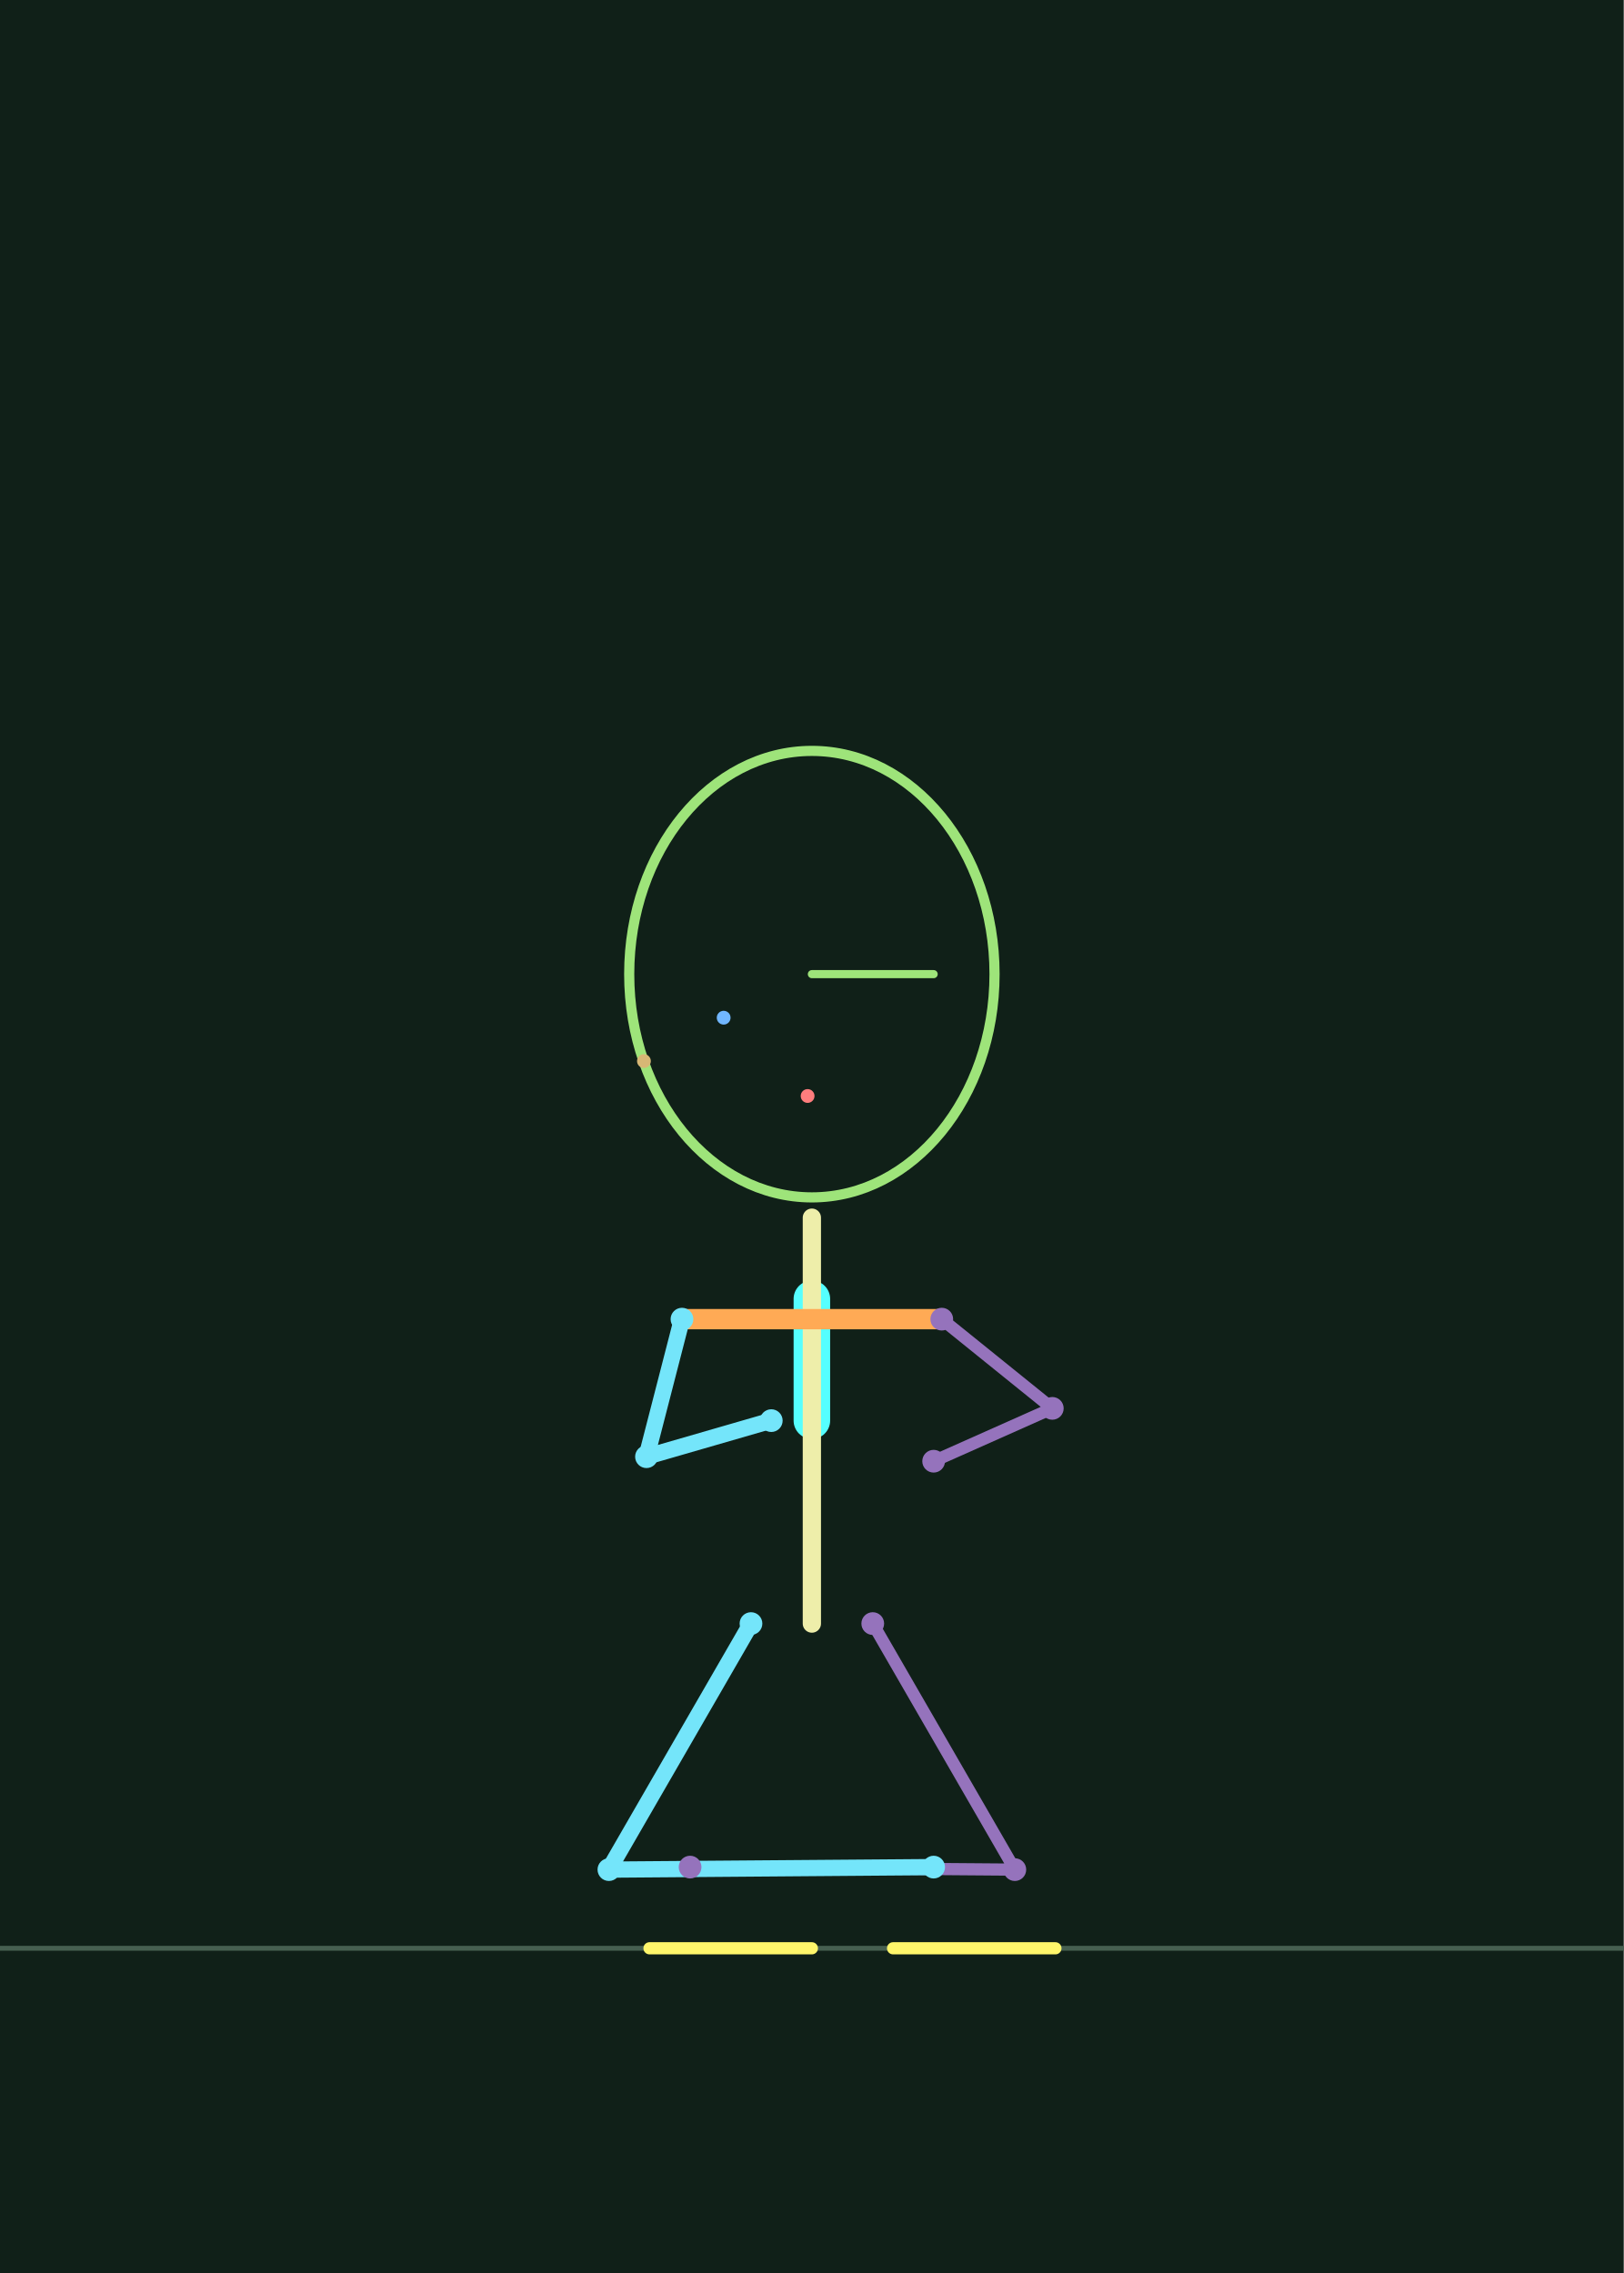
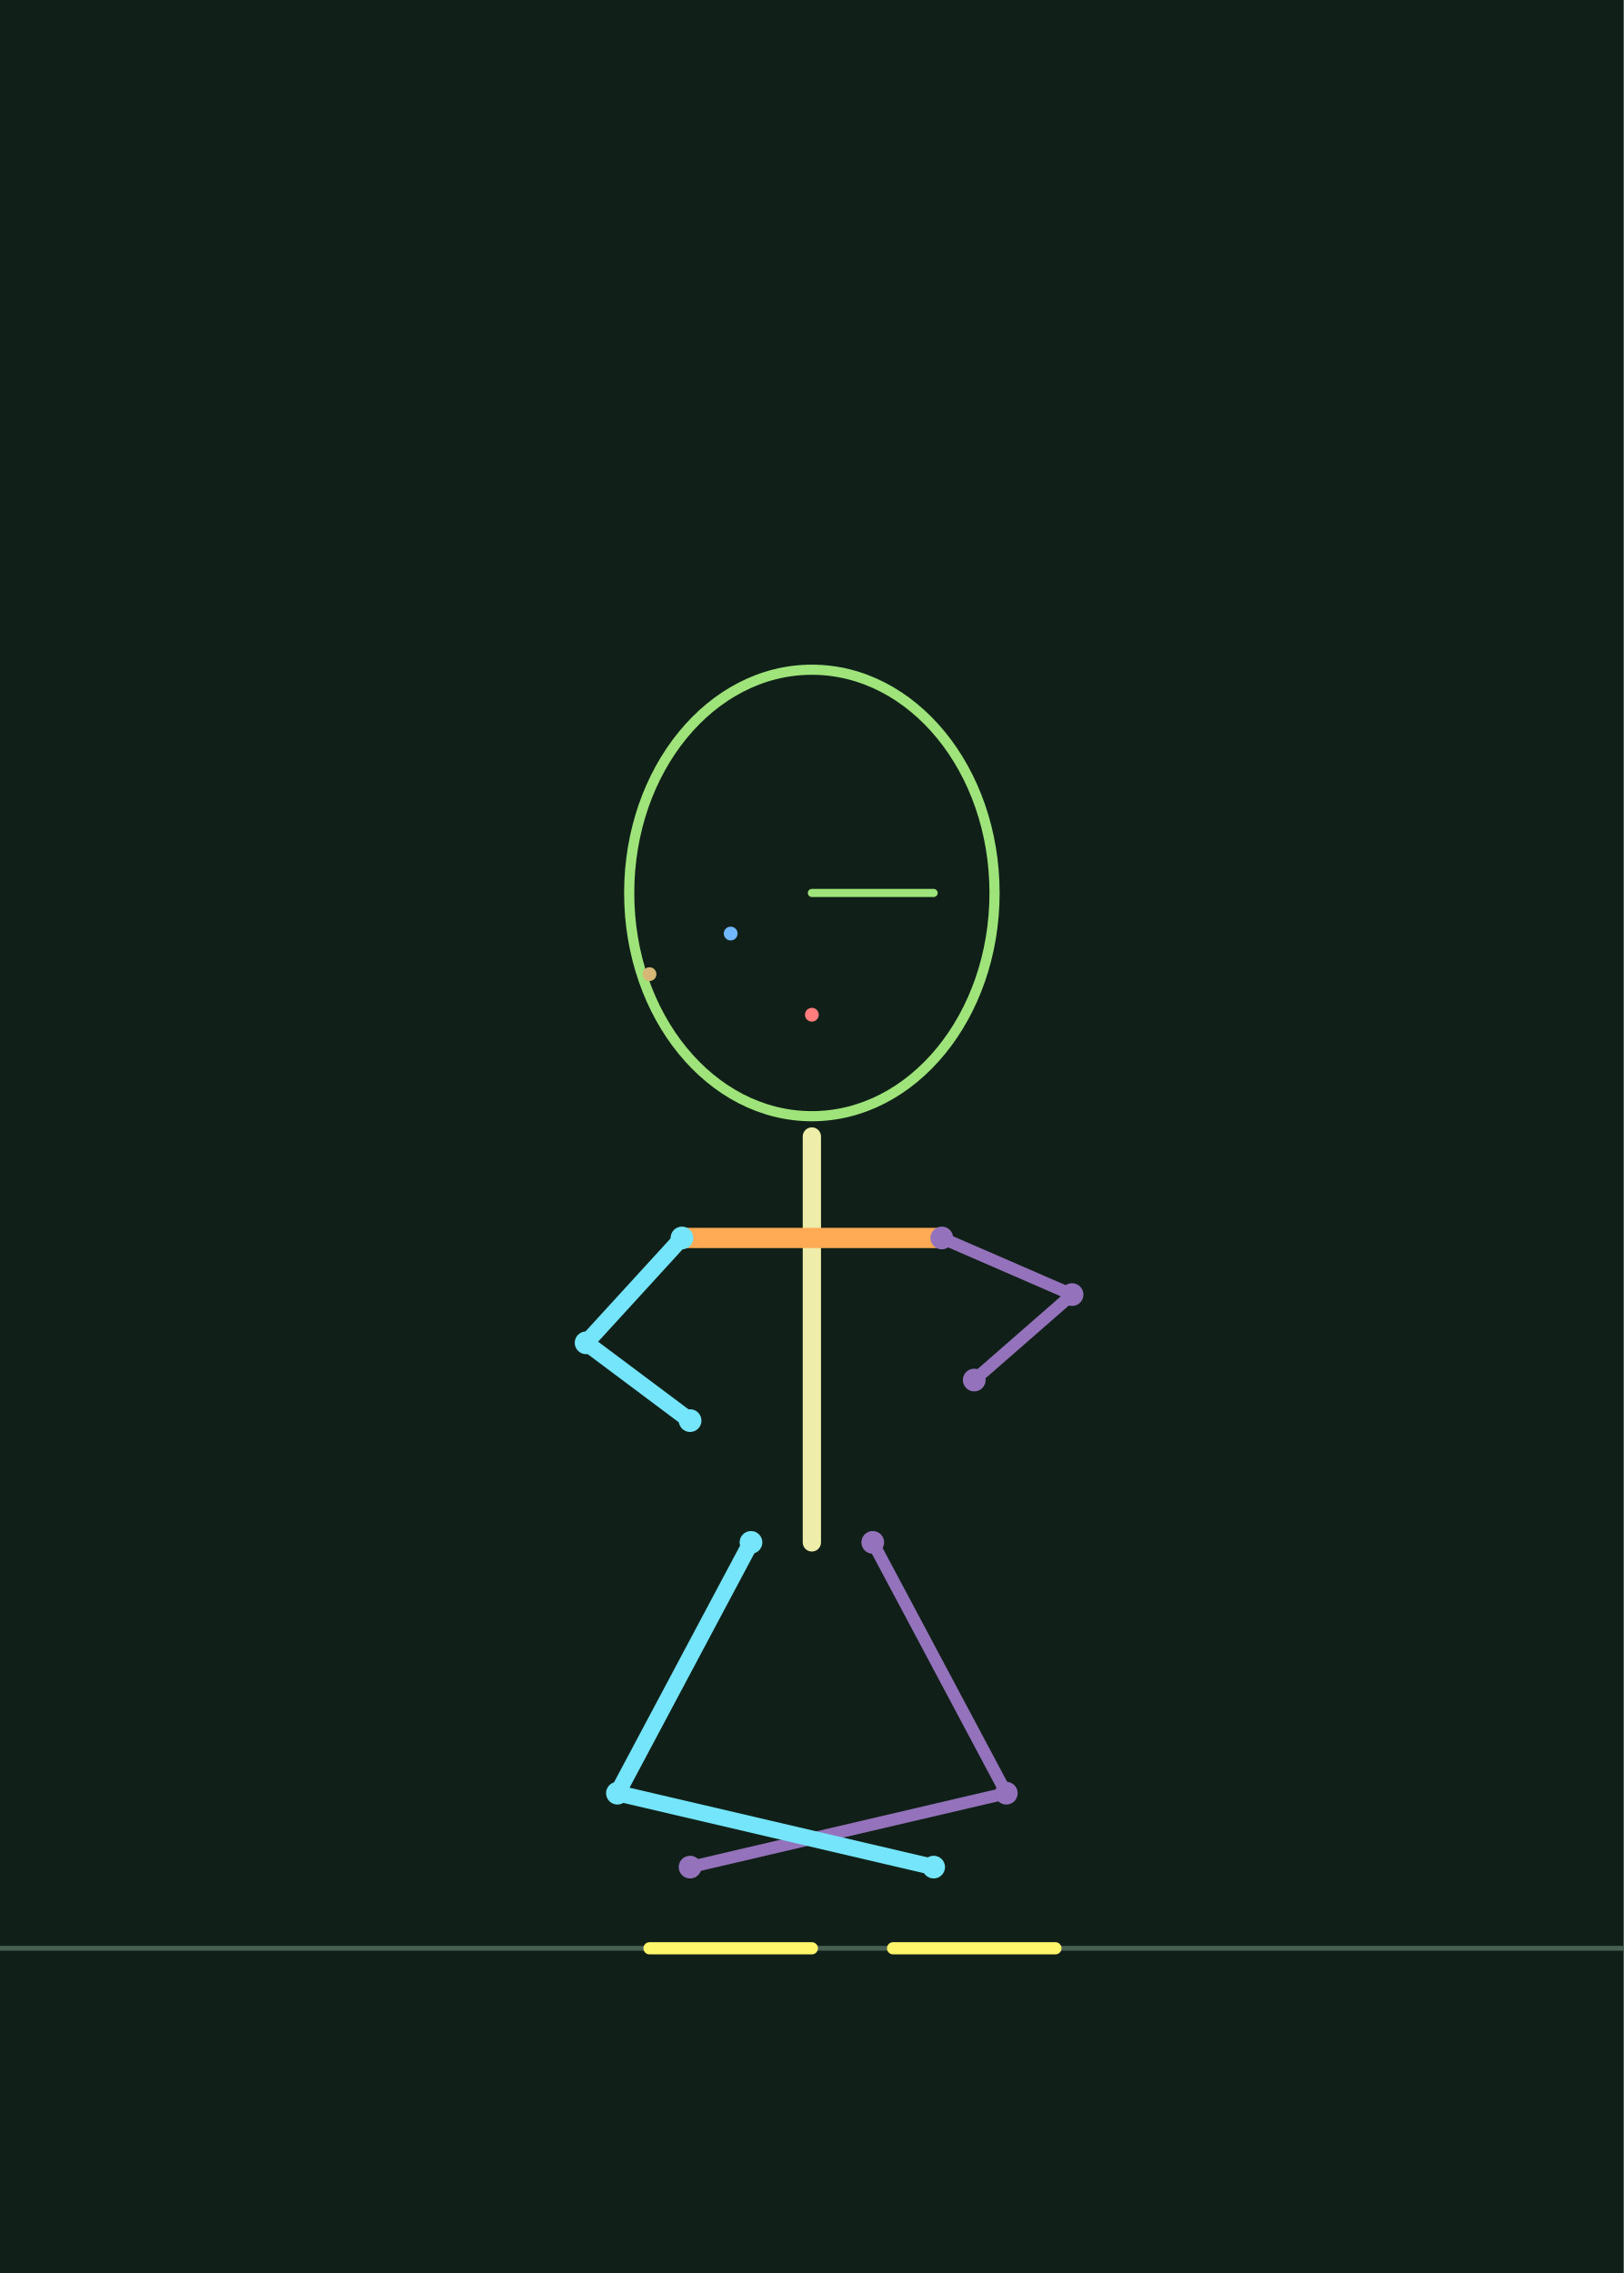
<svg xmlns="http://www.w3.org/2000/svg" width="400" height="560" viewBox="0 0 40 56">
  <rect width="100%" height="100%" fill="#102018" />
-   <polyline points="20.000,35.000 20.000,32.000" fill="none" stroke="#55ffff" stroke-width="0.9" stroke-linecap="round" stroke-linejoin="round" />
  <path d="M0 48H40" stroke="#465f50" stroke-width=".12" />
-   <polyline points="21.500,40.000 25.000,46.062 17.000,46.000" fill="none" stroke="#9573bc" stroke-width="0.3" stroke-linecap="round" stroke-linejoin="round" />
-   <polyline points="23.200,32.500 25.923,34.698 23.000,36.000" fill="none" stroke="#9573bc" stroke-width="0.3" stroke-linecap="round" stroke-linejoin="round" />
-   <polyline points="20.000,40.000 20.000,30.000" fill="none" stroke="#eeeeaa" stroke-width="0.45" stroke-linecap="round" stroke-linejoin="round" />
-   <polyline points="16.800,32.500 23.200,32.500" fill="none" stroke="#ffaa55" stroke-width="0.5" stroke-linecap="round" stroke-linejoin="round" />
-   <polyline points="18.500,40.000 15.000,46.062 23.000,46.000" fill="none" stroke="#74e5fa" stroke-width="0.4" stroke-linecap="round" stroke-linejoin="round" />
-   <polyline points="16.800,32.500 15.926,35.889 19.000,35.000" fill="none" stroke="#74e5fa" stroke-width="0.4" stroke-linecap="round" stroke-linejoin="round" />
+   <polyline points="21.500,38.000 24.790,44.179 17.000,46.000" fill="none" stroke="#9573bc" stroke-width="0.3" stroke-linecap="round" stroke-linejoin="round" />
+   <polyline points="23.200,30.500 26.410,31.895 24.000,34.000" fill="none" stroke="#9573bc" stroke-width="0.3" stroke-linecap="round" stroke-linejoin="round" />
+   <polyline points="20.000,38.000 20.000,28.000" fill="none" stroke="#eeeeaa" stroke-width="0.45" stroke-linecap="round" stroke-linejoin="round" />
+   <polyline points="16.800,30.500 23.200,30.500" fill="none" stroke="#ffaa55" stroke-width="0.5" stroke-linecap="round" stroke-linejoin="round" />
+   <polyline points="18.500,38.000 15.210,44.179 23.000,46.000" fill="none" stroke="#74e5fa" stroke-width="0.4" stroke-linecap="round" stroke-linejoin="round" />
+   <polyline points="16.800,30.500 14.438,33.083 17.000,35.000" fill="none" stroke="#74e5fa" stroke-width="0.4" stroke-linecap="round" stroke-linejoin="round" />
  <polyline points="22.000,48.000 24.000,48.000 26.000,48.000" fill="none" stroke="#fff66b" stroke-width="0.3" stroke-linecap="round" stroke-linejoin="round" />
  <polyline points="16.000,48.000 18.000,48.000 20.000,48.000" fill="none" stroke="#fff66b" stroke-width="0.3" stroke-linecap="round" stroke-linejoin="round" />
-   <circle cx="18.500" cy="40.000" r=".28" fill="#74e5fa" />
-   <circle cx="15.000" cy="46.062" r=".28" fill="#74e5fa" />
+   <circle cx="18.500" cy="38.000" r=".28" fill="#74e5fa" />
+   <circle cx="15.210" cy="44.179" r=".28" fill="#74e5fa" />
  <circle cx="23.000" cy="46.000" r=".28" fill="#74e5fa" />
-   <circle cx="16.800" cy="32.500" r=".28" fill="#74e5fa" />
-   <circle cx="15.926" cy="35.889" r=".28" fill="#74e5fa" />
-   <circle cx="19.000" cy="35.000" r=".28" fill="#74e5fa" />
-   <circle cx="21.500" cy="40.000" r=".28" fill="#9573bc" />
-   <circle cx="25.000" cy="46.062" r=".28" fill="#9573bc" />
+   <circle cx="16.800" cy="30.500" r=".28" fill="#74e5fa" />
+   <circle cx="14.438" cy="33.083" r=".28" fill="#74e5fa" />
+   <circle cx="17.000" cy="35.000" r=".28" fill="#74e5fa" />
+   <circle cx="21.500" cy="38.000" r=".28" fill="#9573bc" />
+   <circle cx="24.790" cy="44.179" r=".28" fill="#9573bc" />
  <circle cx="17.000" cy="46.000" r=".28" fill="#9573bc" />
-   <circle cx="23.200" cy="32.500" r=".28" fill="#9573bc" />
-   <circle cx="25.923" cy="34.698" r=".28" fill="#9573bc" />
-   <circle cx="23.000" cy="36.000" r=".28" fill="#9573bc" />
-   <ellipse cx="20.000" cy="24.000" rx="4.5" ry="5.5" fill="none" stroke="#9ee47a" stroke-width=".25" />
-   <circle cx="17.827" cy="25.073" r=".17" fill="#71b7ff" />
-   <circle cx="19.895" cy="27.002" r=".17" fill="#ff7d7d" />
-   <circle cx="15.863" cy="26.142" r=".17" fill="#d7b775" />
-   <polyline points="20.000,24.000 23.000,24.000" fill="none" stroke="#9ee47a" stroke-width="0.2" stroke-linecap="round" stroke-linejoin="round" />
+   <circle cx="23.200" cy="30.500" r=".28" fill="#9573bc" />
+   <circle cx="26.410" cy="31.895" r=".28" fill="#9573bc" />
+   <circle cx="24.000" cy="34.000" r=".28" fill="#9573bc" />
+   <ellipse cx="20.000" cy="22.000" rx="4.5" ry="5.5" fill="none" stroke="#9ee47a" stroke-width=".25" />
+   <circle cx="18.000" cy="23.000" r=".17" fill="#71b7ff" />
+   <circle cx="20.000" cy="25.000" r=".17" fill="#ff7d7d" />
+   <circle cx="16.000" cy="24.000" r=".17" fill="#d7b775" />
+   <polyline points="20.000,22.000 23.000,22.000" fill="none" stroke="#9ee47a" stroke-width="0.2" stroke-linecap="round" stroke-linejoin="round" />
</svg>
